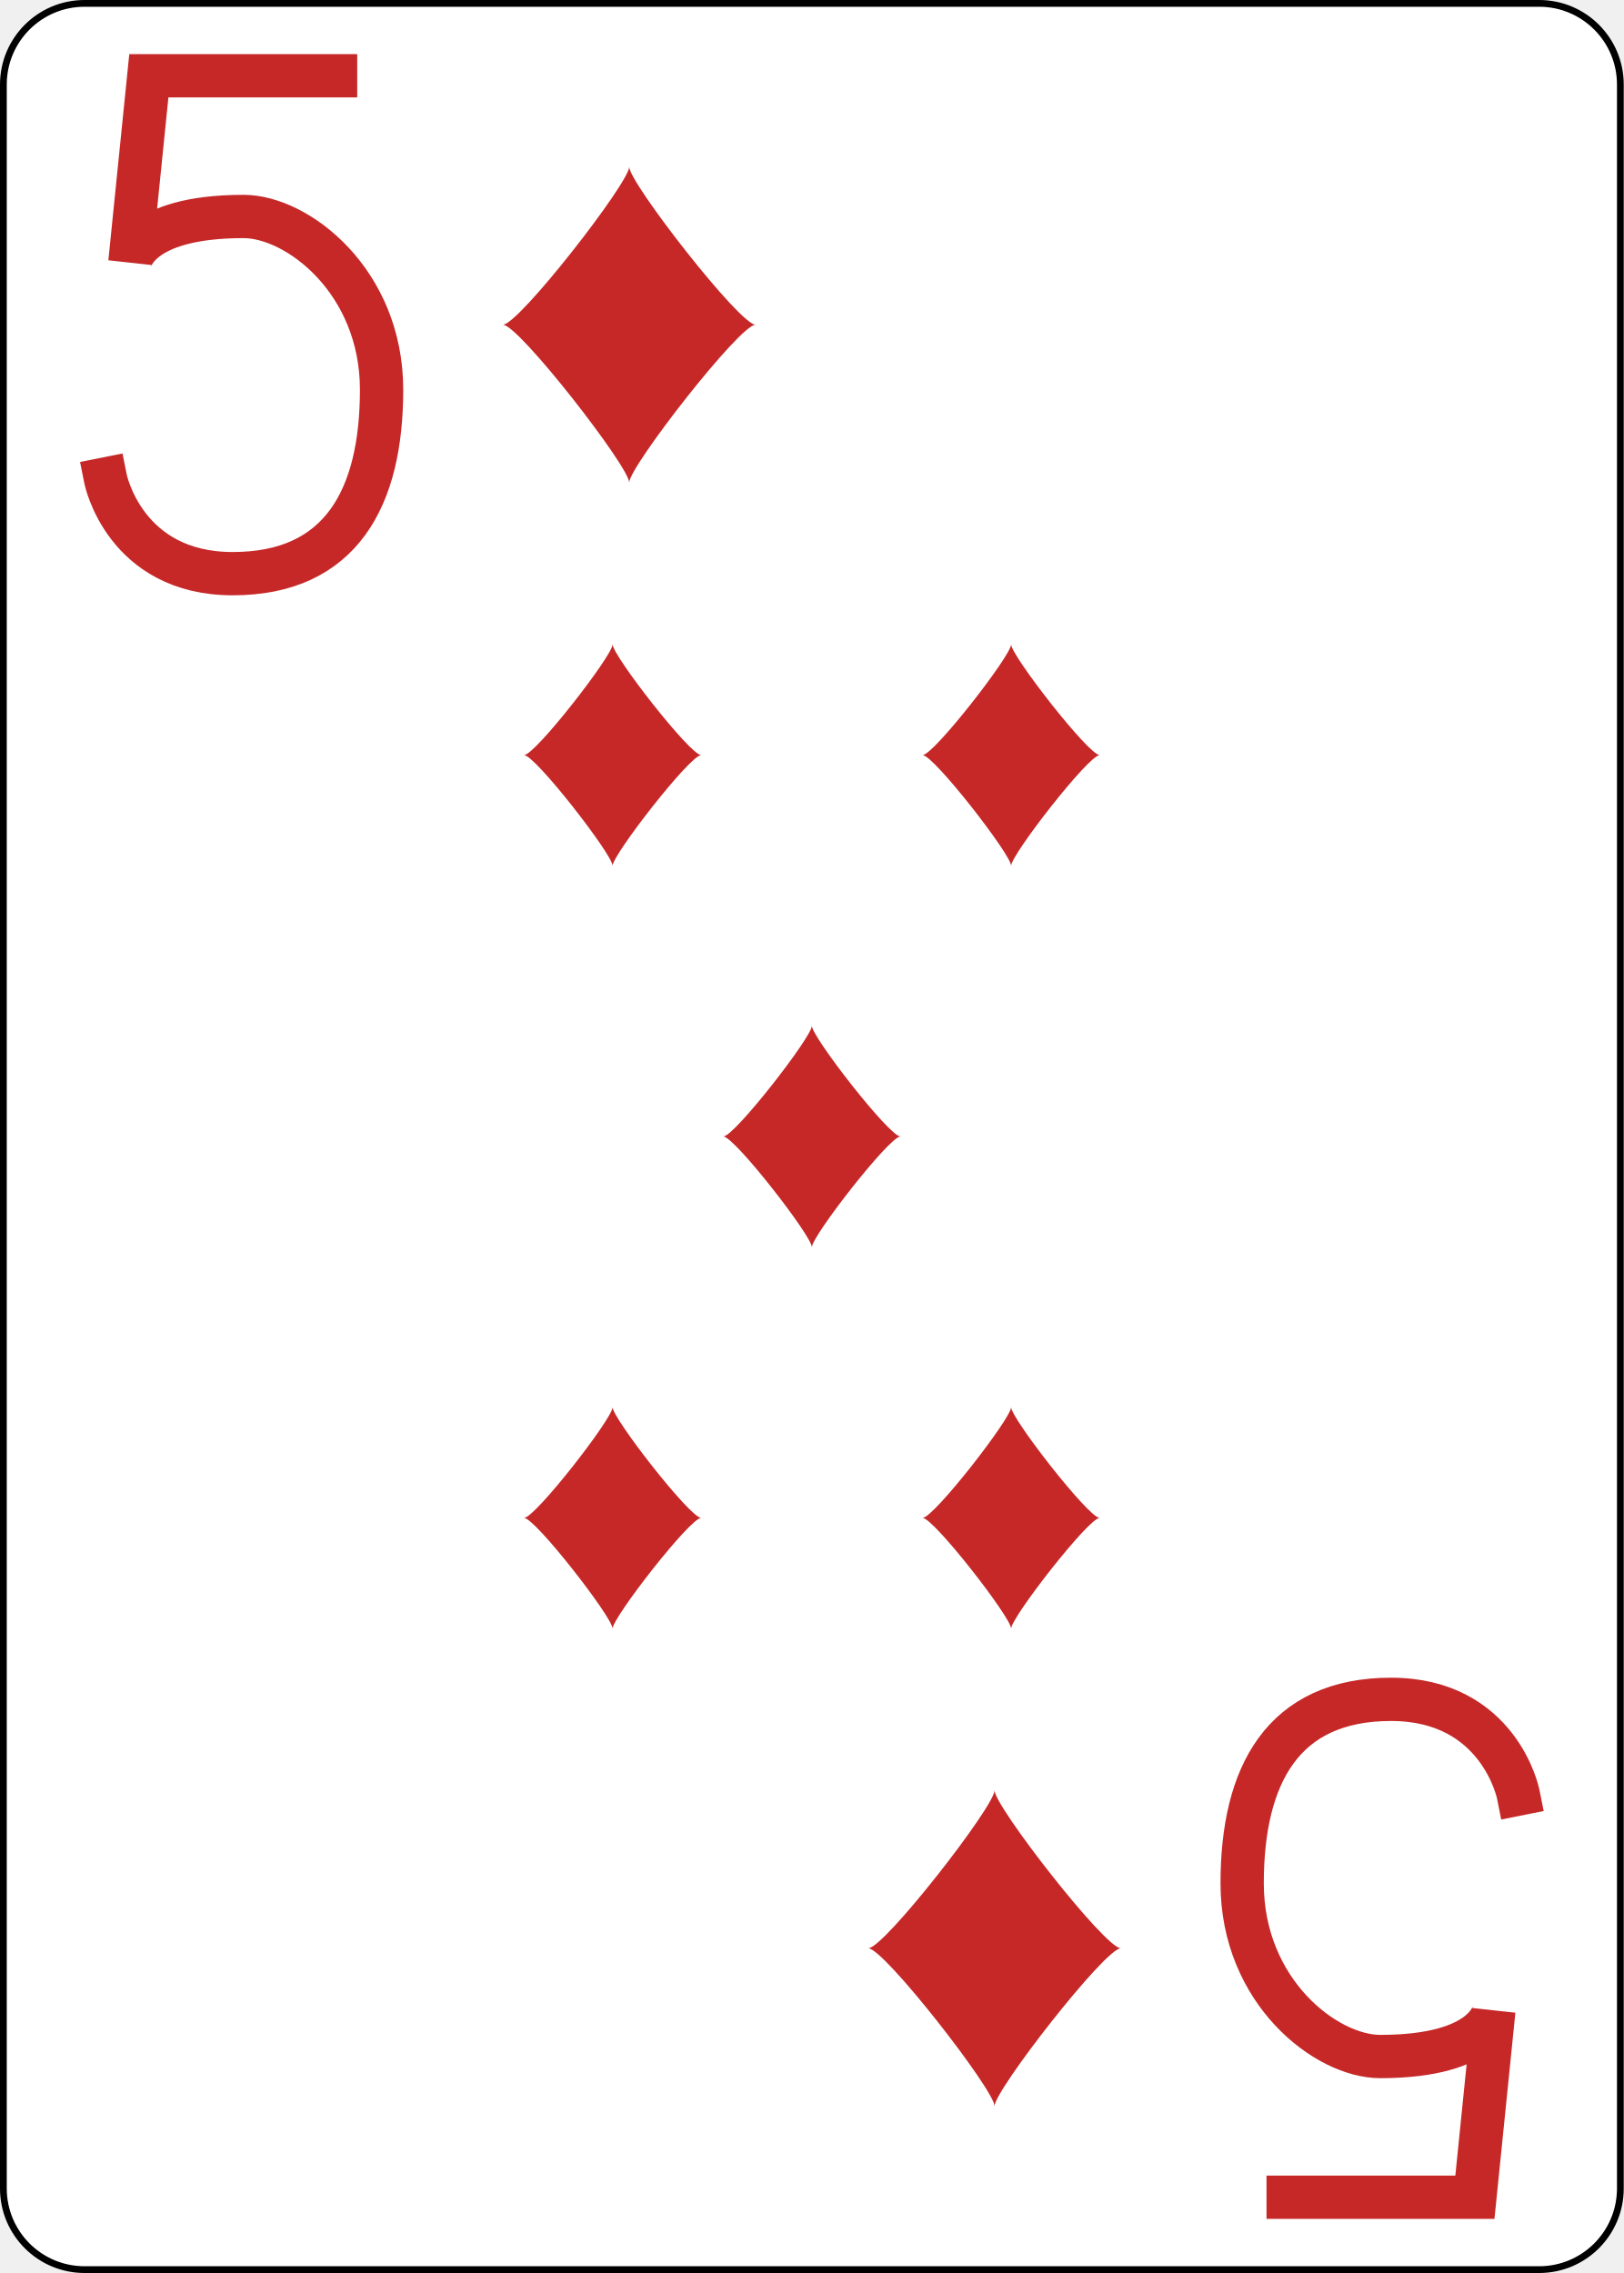
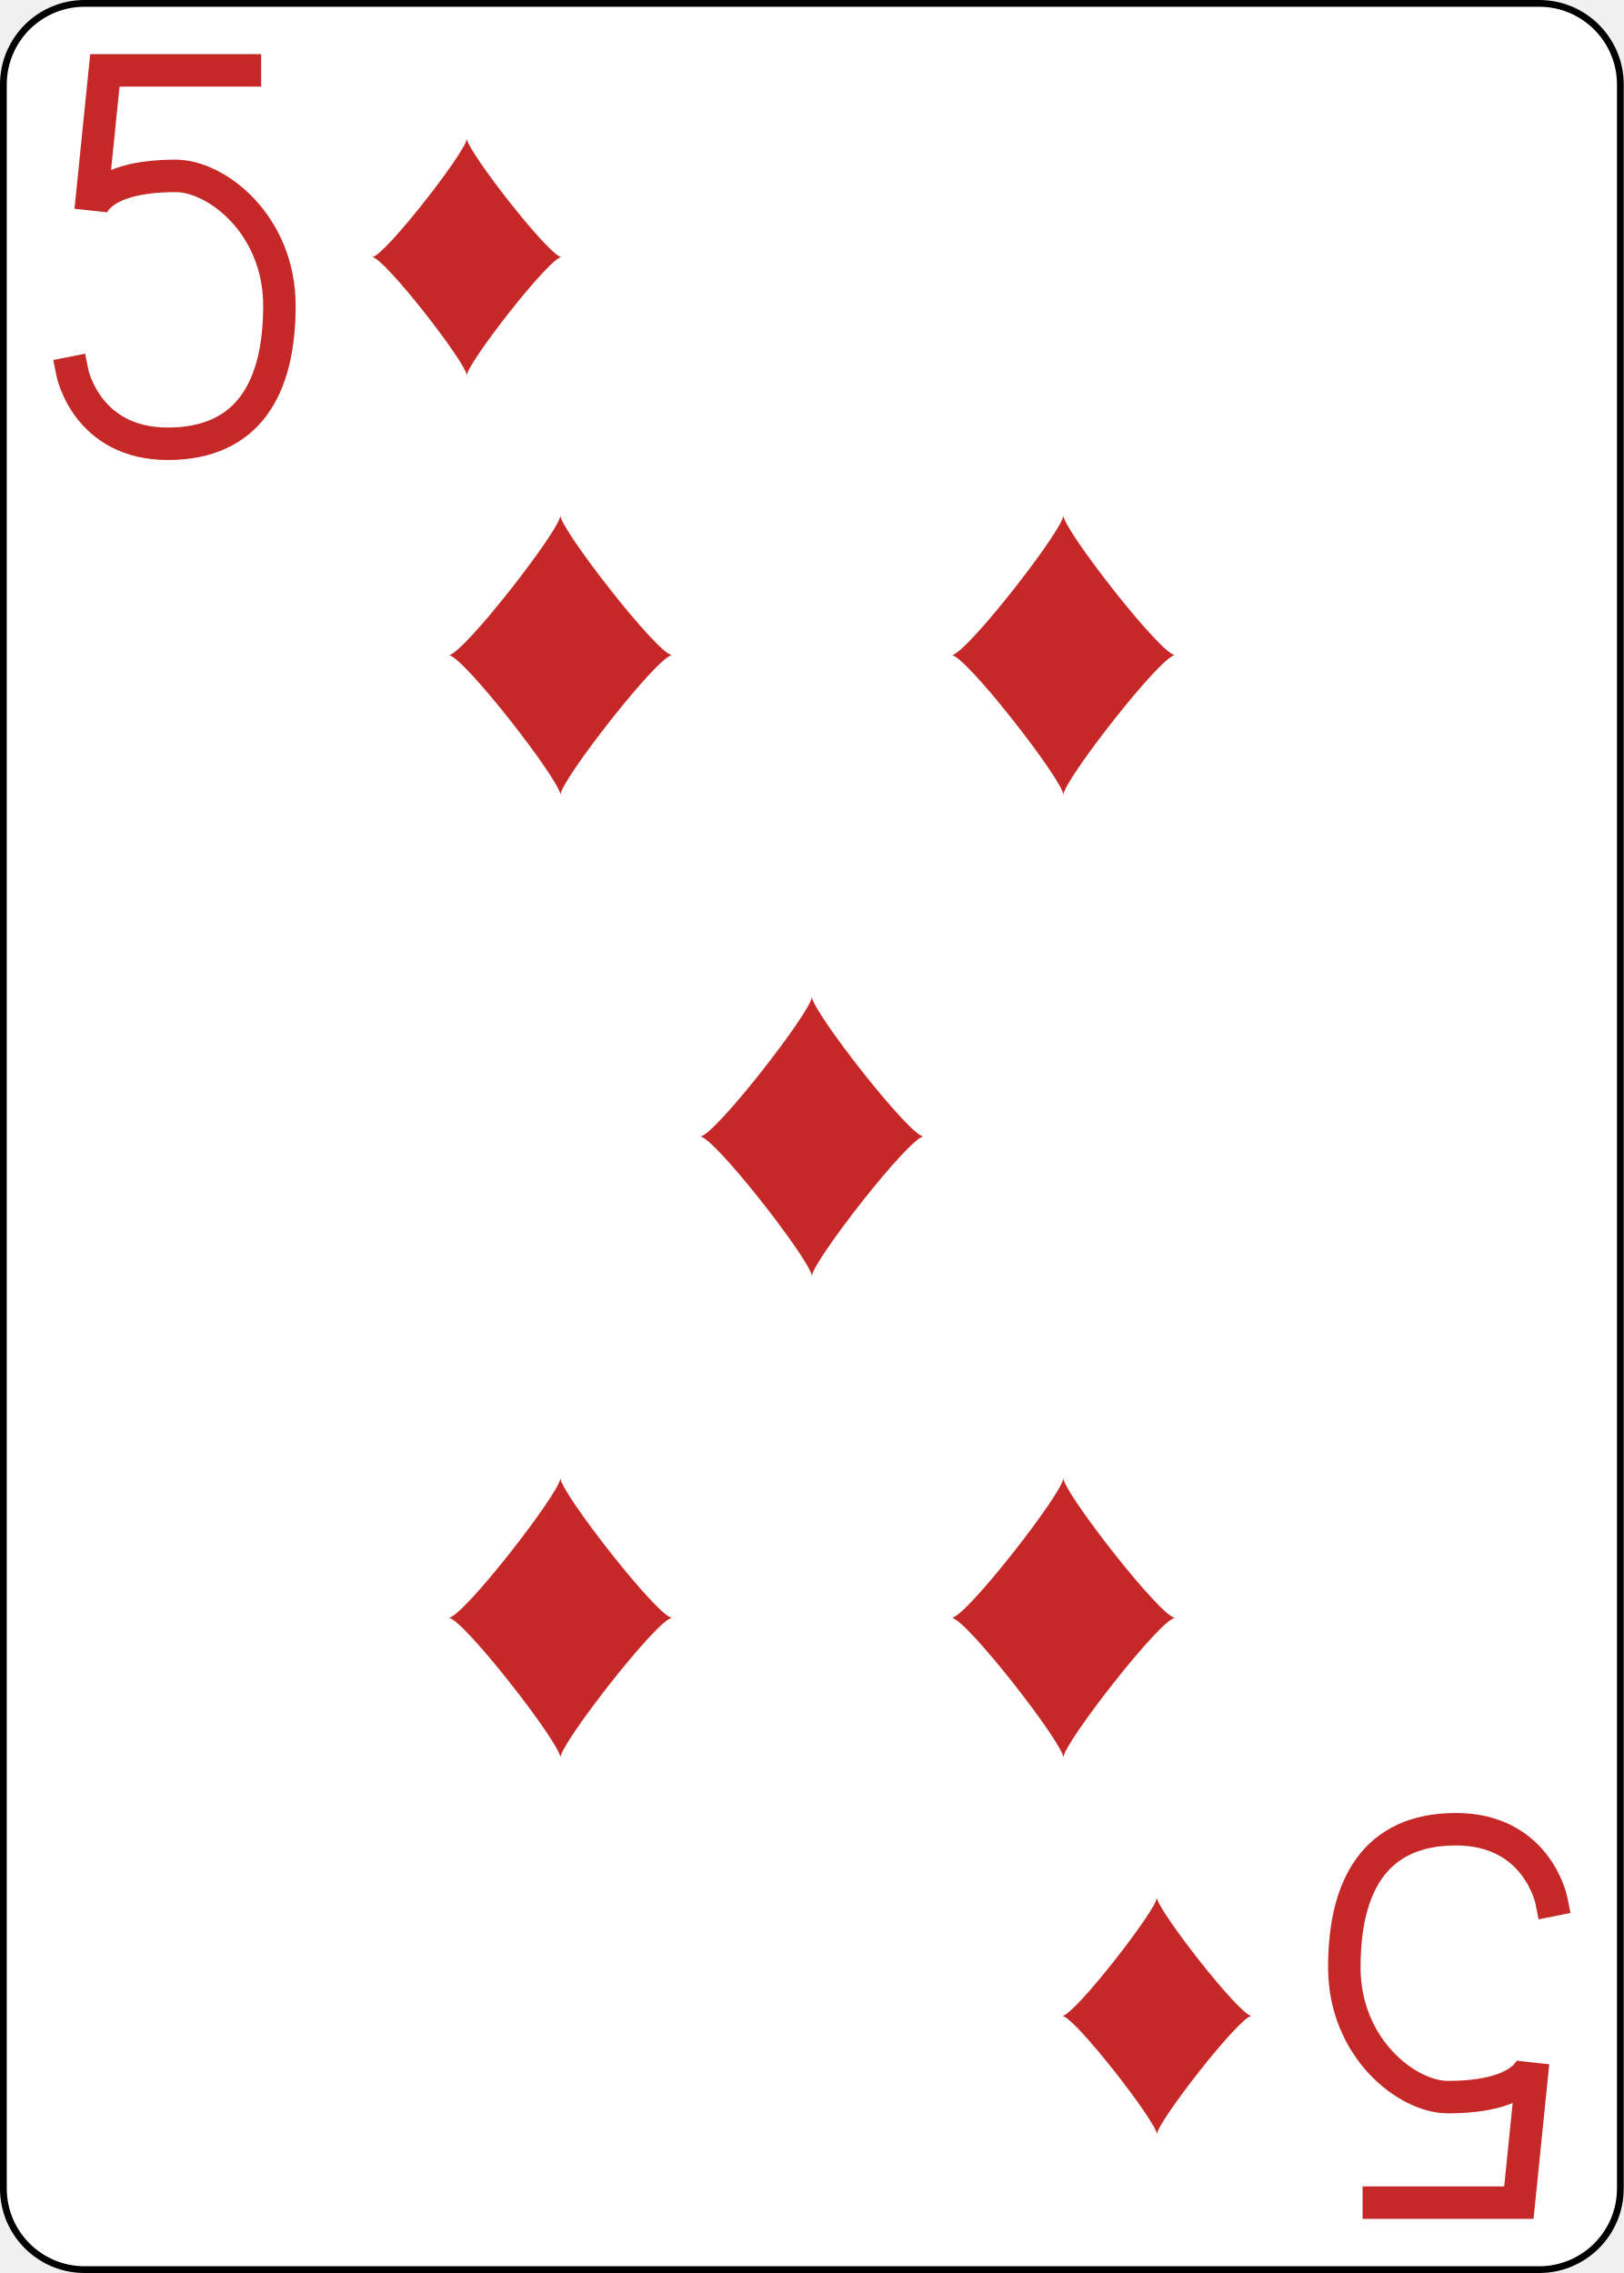
<svg xmlns="http://www.w3.org/2000/svg" xmlns:xlink="http://www.w3.org/1999/xlink" width="240" height="336" class="card" preserveAspectRatio="none" viewBox="-120 -168 240 336">
  <symbol id="b" preserveAspectRatio="xMinYMid" viewBox="-600 -600 1200 1200">
    <path fill="#c62828" d="M-400 0C-350 0 0-450 0-500 0-450 350 0 400 0 350 0 0 450 0 500 0 450-350 0-400 0" />
  </symbol>
  <symbol id="a" preserveAspectRatio="xMinYMid" viewBox="-500 -500 1000 1000">
    <path fill="none" stroke="#c62828" stroke-linecap="square" stroke-miterlimit="1.5" stroke-width="80" d="M170-460h-345l-35 345s10-85 210-85c100 0 255 120 255 320S180 460-20 460s-235-175-235-175" />
  </symbol>
  <rect width="239" height="335" x="-119.5" y="-167.5" fill="#fff" stroke="#000" rx="12" ry="12" />
-   <use xlink:href="#a" height="80" x="-124" y="-160" />
-   <use xlink:href="#b" height="56" x="-55" y="-148" />
-   <g transform="scale(0.561)">
+   <use xlink:href="#a" height="60" x="-124" y="-160" />
+   <use xlink:href="#b" height="42" x="-72" y="-151" />
+   <g transform="scale(0.708)">
    <use xlink:href="#b" height="70" x="-87.5" y="-135.5" />
    <use xlink:href="#b" height="70" x="17.5" y="-135.5" />
    <use xlink:href="#b" height="70" x="-35" y="-35" />
  </g>
  <g transform="rotate(180)">
-     <use xlink:href="#a" height="80" x="-124" y="-160" />
-     <use xlink:href="#b" height="56" x="-55" y="-148" />
-     <g transform="scale(0.561)">
+     <use xlink:href="#a" height="60" x="-124" y="-160" />
+     <use xlink:href="#b" height="42" x="-72" y="-151" />
+     <g transform="scale(0.708)">
      <use xlink:href="#b" height="70" x="-87.5" y="-135.5" />
      <use xlink:href="#b" height="70" x="17.5" y="-135.5" />
    </g>
  </g>
</svg>
